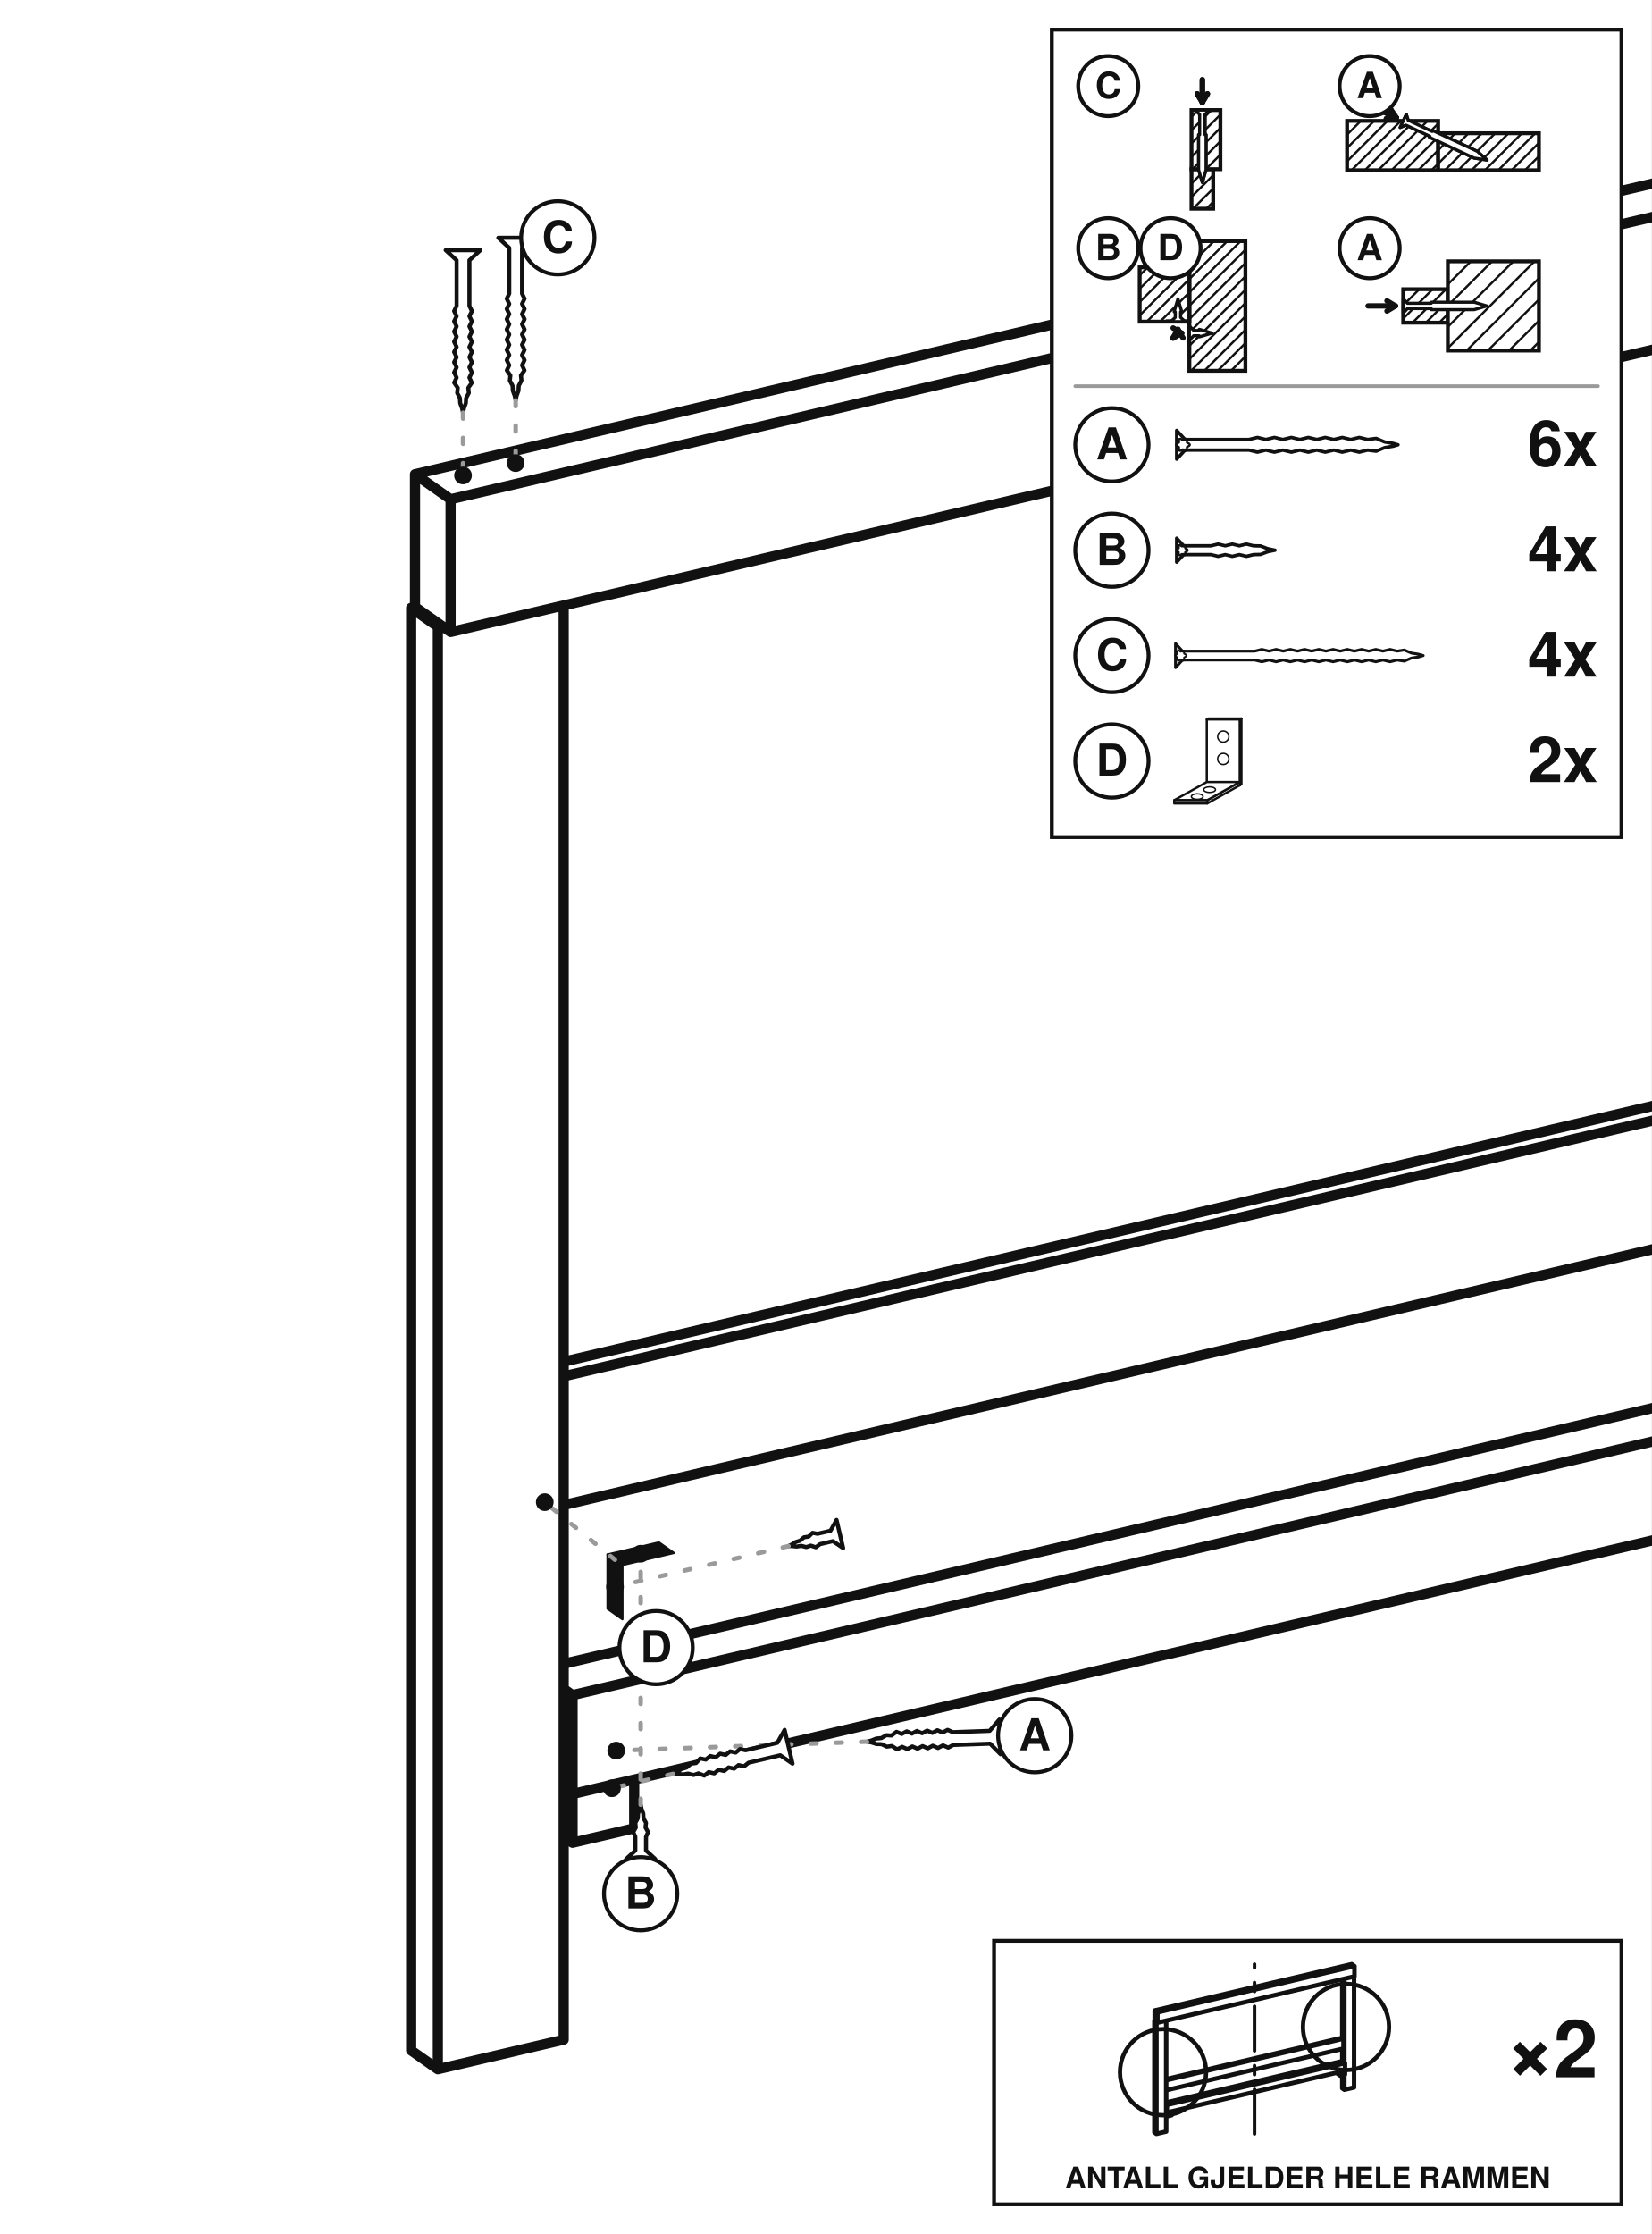
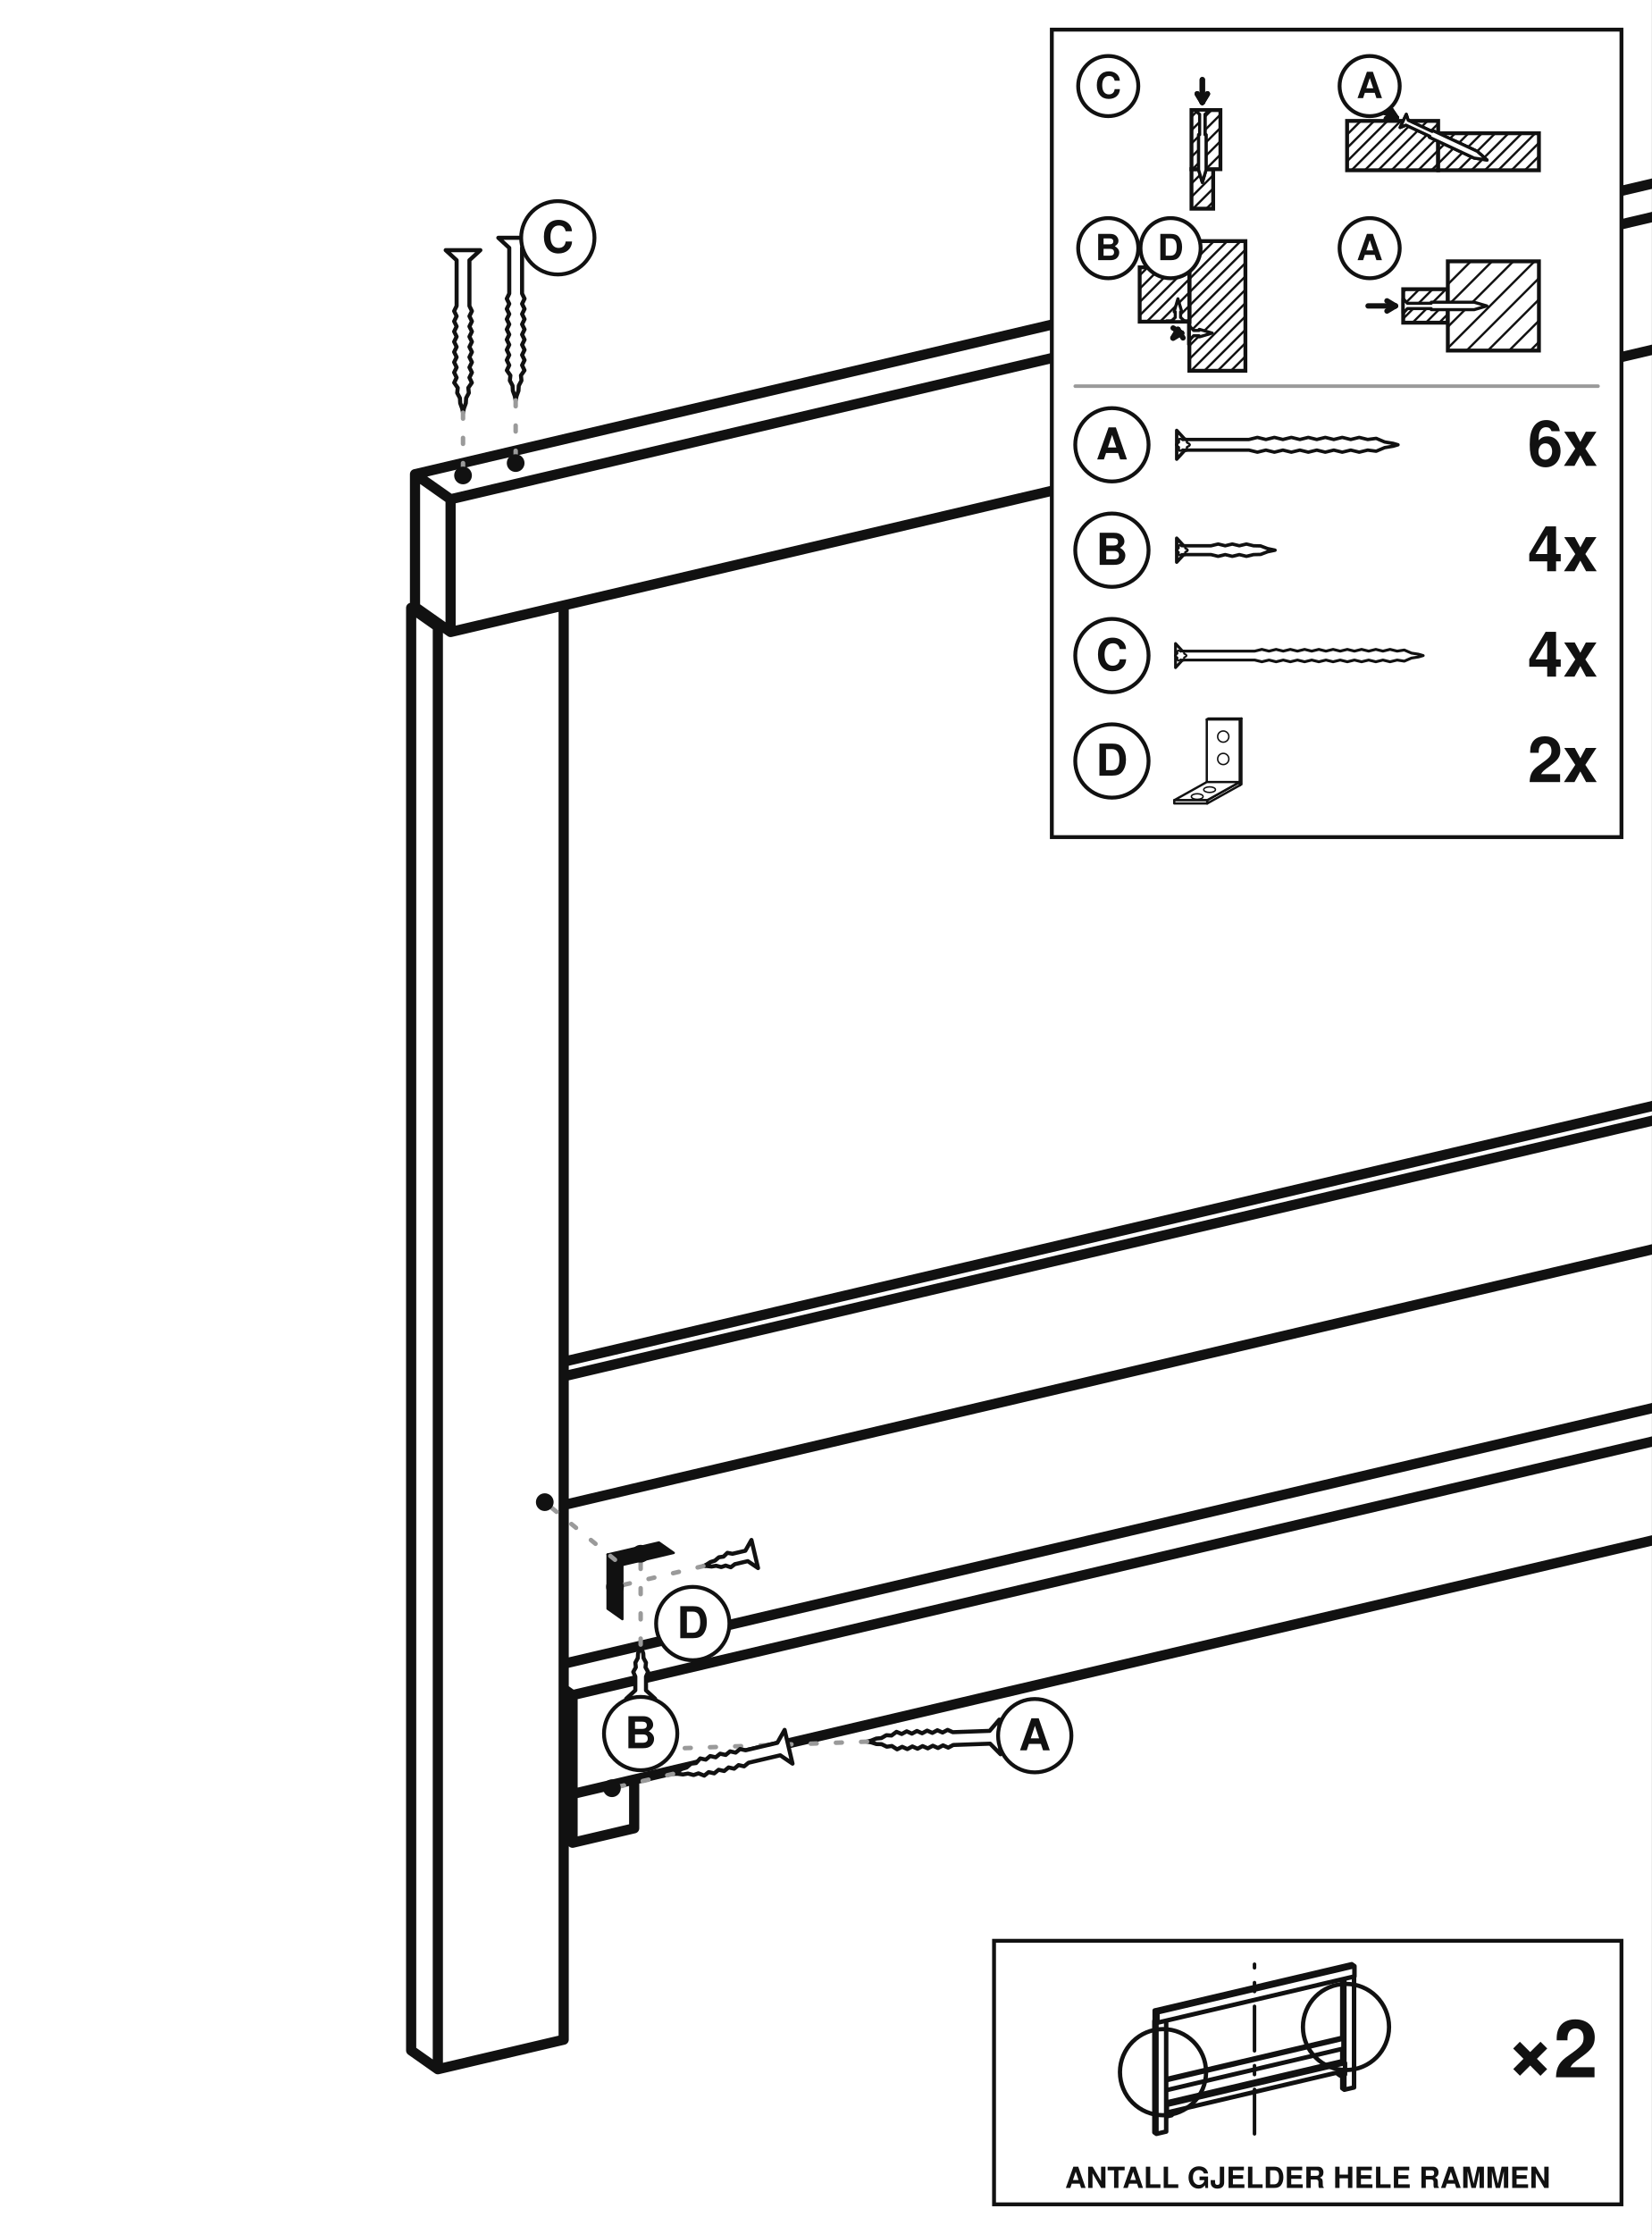
<svg xmlns="http://www.w3.org/2000/svg" viewBox="-1348.04 -551.25 1113.74 1506.68">
  <rect x="-1348.04" y="-551.25" width="1113.74" height="1506.68" fill="#ffffff" />
  <path d="M567.82,210.25 L591.82,227.15 M591.82,293.84 L591.82,227.15 M-967.82,587.77 L-961.82,592 M-961.82,658.69 L-961.82,592 M-967.82,654.46 L-961.82,658.69 M567.82,210.25 L-967.82,570.86 M591.82,293.84 L-961.82,658.69 M591.82,227.15 L-961.82,592 M591.82,326.73 L591.82,293.84 M526.26,319.58 L526.26,309.24 M550.26,336.49 L550.26,303.6 M526.26,319.58 L550.26,336.49 M591.82,326.73 L550.26,336.49 M591.82,293.84 L550.26,303.6 M-920.26,681.81 L-920.26,648.92 M-967.82,654.46 L-961.82,658.69 M-961.82,691.57 L-961.82,658.69 M-967.82,687.35 L-961.82,691.57 M-920.26,681.81 L-961.82,691.57 M-920.26,648.92 L-961.82,658.69 M670.7,439.6 L670.7,-527.69 M567.82,446.85 L567.82,332.37 M567.82,210.25 L567.82,103.17 M567.82,6.53 L567.82,-503.53 M585.82,459.53 L585.82,328.14 M585.82,222.93 L585.82,-507.76 M567.82,446.85 L585.82,459.53 M670.7,439.6 L585.82,459.53 M-967.82,824.38 L-967.82,-142.91 M-1070.7,831.63 L-1070.7,-141.3 M-1070.7,-141.3 L-1052.7,-128.62 M-1052.7,844.31 L-1052.7,-128.62 M-1070.7,831.63 L-1052.7,844.31 M-1068.1,-141.91 L-1070.7,-141.3 M-967.82,824.38 L-1052.7,844.31 M-1050.1,-129.23 L-1052.7,-128.62 M567.82,6.53 L578.32,13.92 M578.32,100.71 L578.32,13.92 M567.82,6.53 L-967.82,367.14 M578.32,100.71 L-967.82,463.79 M578.32,13.92 L-967.82,377 M650.1,-634.92 L674.1,-618.01 M674.1,-528.48 L674.1,-618.01 M-1068.1,-141.91 L-1068.1,-231.44 M-1068.1,-231.44 L-1044.1,-214.53 M-1044.1,-125 L-1044.1,-214.53 M-1068.1,-141.91 L-1044.1,-125 M650.1,-634.92 L-1068.1,-231.44 M674.1,-528.48 L-1044.1,-125 M674.1,-618.01 L-1044.1,-214.53" fill="none" stroke="#111111" stroke-width="3.09" stroke-linecap="round" stroke-linejoin="round" stroke-dasharray="26 20" />
  <path d="M567.82,210.25 L591.82,227.15 M591.82,293.84 L591.82,227.15 M-967.82,587.77 L-961.82,592 M-961.82,658.69 L-961.82,592 M-967.82,654.46 L-961.82,658.69 M567.82,210.25 L-967.82,570.86 M591.82,293.84 L-961.82,658.69 M591.82,227.15 L-961.82,592 M591.82,326.73 L591.82,293.84 M526.26,319.58 L526.26,309.24 M550.26,336.49 L550.26,303.6 M526.26,319.58 L550.26,336.49 M591.82,326.73 L550.26,336.49 M591.82,293.84 L550.26,303.6 M-920.26,681.81 L-920.26,648.92 M-967.82,654.46 L-961.82,658.69 M-961.82,691.57 L-961.82,658.69 M-967.82,687.35 L-961.82,691.57 M-920.26,681.81 L-961.82,691.57 M-920.26,648.92 L-961.82,658.69 M670.7,439.6 L670.7,-527.69 M567.82,446.85 L567.82,332.37 M567.82,210.25 L567.82,103.17 M567.82,6.53 L567.82,-503.53 M585.82,459.53 L585.82,328.14 M585.82,222.93 L585.82,-507.76 M567.82,446.85 L585.82,459.53 M670.7,439.6 L585.82,459.53 M-967.82,824.38 L-967.82,-142.91 M-1070.7,831.63 L-1070.7,-141.3 M-1070.7,-141.3 L-1052.7,-128.62 M-1052.7,844.31 L-1052.7,-128.62 M-1070.7,831.63 L-1052.7,844.31 M-1068.1,-141.91 L-1070.7,-141.3 M-967.82,824.38 L-1052.7,844.31 M-1050.1,-129.23 L-1052.7,-128.62 M567.82,6.53 L578.32,13.92 M578.32,100.71 L578.32,13.92 M567.82,6.53 L-967.82,367.14 M578.32,100.71 L-967.82,463.79 M578.32,13.92 L-967.82,377 M650.1,-634.92 L674.1,-618.01 M674.1,-528.48 L674.1,-618.01 M-1068.1,-141.91 L-1068.1,-231.44 M-1068.1,-231.44 L-1044.1,-214.53 M-1044.1,-125 L-1044.1,-214.53 M-1068.1,-141.91 L-1044.1,-125 M650.1,-634.92 L-1068.1,-231.44 M674.1,-528.48 L-1044.1,-125 M674.1,-618.01 L-1044.1,-214.53" fill="none" stroke="#111111" stroke-width="6.87" stroke-linecap="round" stroke-linejoin="round" />
  <rect x="-638.54" y="-531.25" width="384.24" height="544.58" rx="0" fill="#ffffff" stroke="#111111" stroke-width="2.61" />
  <rect x="-544.34" y="-437.15" width="14.64" height="26.65" rx="0" fill="#ffffff" stroke="#111111" stroke-width="2.61" />
  <path d="M-544.34,-436.46 L-543.65,-437.15 M-544.34,-427.47 L-534.65,-437.15 M-544.34,-418.47 L-529.7,-433.11 M-543.3,-410.51 L-529.7,-424.11 M-534.3,-410.51 L-529.7,-415.11" fill="none" stroke="#111111" stroke-width="1.51" />
  <rect x="-544.34" y="-477.01" width="19.52" height="39.86" rx="0" fill="#ffffff" stroke="#111111" stroke-width="2.61" />
  <path d="M-544.34,-472.46 L-539.79,-477.01 M-544.34,-463.46 L-530.79,-477.01 M-544.34,-454.46 L-524.82,-473.98 M-544.34,-445.46 L-524.82,-464.98 M-543.65,-437.15 L-524.82,-455.98 M-534.65,-437.15 L-524.82,-446.99 M-525.65,-437.15 L-524.82,-437.99" fill="none" stroke="#111111" stroke-width="1.51" />
  <path d="M-541.91,-477.01 L-538.83,-474.17 L-538.83,-460.38 L-539.53,-460.38 L-539.53,-436.73 L-537.02,-428.21 L-534.51,-436.73 L-534.51,-460.38 L-535.22,-460.38 L-535.22,-474.17 L-532.13,-477.01 Z" fill="#ffffff" stroke="#111111" stroke-width="2.09" stroke-linejoin="round" />
  <path d="M-537.02,-497.51 L-537.02,-482.25" fill="none" stroke="#111111" stroke-width="3.61" stroke-linecap="round" />
  <path d="M-537.02,-482.25 L-533.58,-487.97" fill="none" stroke="#111111" stroke-width="3.61" stroke-linecap="round" />
  <path d="M-537.02,-482.25 L-540.46,-487.97" fill="none" stroke="#111111" stroke-width="3.61" stroke-linecap="round" />
  <path d="M-541.91,-477.01 L-538.83,-474.17 L-538.83,-460.38 L-539.53,-460.38 L-539.53,-436.73 L-537.02,-428.21 L-534.51,-436.73 L-534.51,-460.38 L-535.22,-460.38 L-535.22,-474.17 L-532.13,-477.01 Z" fill="#ffffff" stroke="#111111" stroke-width="2.09" stroke-linejoin="round" />
  <path d="M-537.02,-497.51 L-537.02,-482.25" fill="none" stroke="#111111" stroke-width="3.61" stroke-linecap="round" />
  <path d="M-537.02,-482.25 L-533.58,-487.97" fill="none" stroke="#111111" stroke-width="3.61" stroke-linecap="round" />
  <path d="M-537.02,-482.25 L-540.46,-487.97" fill="none" stroke="#111111" stroke-width="3.61" stroke-linecap="round" />
  <circle cx="-600.49" cy="-493.2" r="20.28" fill="#ffffff" stroke="#111111" stroke-width="2.61" />
  <text x="-600.49" y="-485.09" font-family="Helvetica, Arial, sans-serif" font-size="24.33" font-weight="bold" text-anchor="middle" fill="#111111">C</text>
  <rect x="-439.37" y="-469.71" width="61.43" height="33.28" rx="0" fill="#ffffff" stroke="#111111" stroke-width="2.61" />
  <path d="M-439.37,-469.45 L-439.11,-469.71 M-439.37,-460.45 L-430.12,-469.71 M-439.37,-451.46 L-421.12,-469.71 M-439.37,-442.46 L-412.12,-469.71 M-436.4,-436.42 L-403.12,-469.71 M-427.41,-436.42 L-394.12,-469.71 M-418.41,-436.42 L-385.12,-469.71 M-409.41,-436.42 L-377.93,-467.9 M-400.41,-436.42 L-377.93,-458.9 M-391.41,-436.42 L-377.93,-449.9 M-382.42,-436.42 L-377.93,-440.9" fill="none" stroke="#111111" stroke-width="1.51" />
  <rect x="-377.93" y="-461.38" width="67.95" height="24.96" rx="0" fill="#ffffff" stroke="#111111" stroke-width="2.61" />
  <path d="M-377.93,-458.9 L-375.45,-461.38 M-377.93,-449.9 L-366.45,-461.38 M-377.93,-440.9 L-357.45,-461.38 M-373.42,-436.42 L-348.45,-461.38 M-364.42,-436.42 L-339.46,-461.38 M-355.42,-436.42 L-330.46,-461.38 M-346.42,-436.42 L-321.46,-461.38 M-337.42,-436.42 L-312.46,-461.38 M-328.43,-436.42 L-309.98,-454.87 M-319.43,-436.42 L-309.98,-445.87 M-310.43,-436.42 L-309.98,-436.87" fill="none" stroke="#111111" stroke-width="1.51" />
  <path d="M-403.58,-465.27 L-399.7,-466.87 L-383.5,-459.32 L-383.8,-458.68 L-353.73,-444.66 L-344.95,-443.33 L-351.62,-449.21 L-381.68,-463.23 L-381.98,-462.59 L-398.17,-470.14 L-399.44,-474.14 Z" fill="#ffffff" stroke="#111111" stroke-width="2.09" stroke-linejoin="round" />
  <path d="M-425.26,-480.78 L-406.26,-471.92" fill="none" stroke="#111111" stroke-width="3.61" stroke-linecap="round" />
  <path d="M-406.26,-471.92 L-409.98,-477.45" fill="none" stroke="#111111" stroke-width="3.61" stroke-linecap="round" />
  <path d="M-406.26,-471.92 L-412.89,-471.22" fill="none" stroke="#111111" stroke-width="3.61" stroke-linecap="round" />
  <path d="M-403.58,-465.27 L-399.7,-466.87 L-383.5,-459.32 L-383.8,-458.68 L-353.73,-444.66 L-344.95,-443.33 L-351.62,-449.21 L-381.68,-463.23 L-381.98,-462.59 L-398.17,-470.14 L-399.44,-474.14 Z" fill="#ffffff" stroke="#111111" stroke-width="2.09" stroke-linejoin="round" />
  <path d="M-425.26,-480.78 L-406.26,-471.92" fill="none" stroke="#111111" stroke-width="3.61" stroke-linecap="round" />
  <path d="M-406.26,-471.92 L-409.98,-477.45" fill="none" stroke="#111111" stroke-width="3.61" stroke-linecap="round" />
  <path d="M-406.26,-471.92 L-412.89,-471.22" fill="none" stroke="#111111" stroke-width="3.61" stroke-linecap="round" />
  <circle cx="-424.16" cy="-493.2" r="20.28" fill="#ffffff" stroke="#111111" stroke-width="2.61" />
  <text x="-424.16" y="-485.09" font-family="Helvetica, Arial, sans-serif" font-size="24.33" font-weight="bold" text-anchor="middle" fill="#111111">A</text>
  <rect x="-545.76" y="-388.64" width="37.79" height="87.46" rx="0" fill="#ffffff" stroke="#111111" stroke-width="2.61" />
  <path d="M-545.76,-381.05 L-538.17,-388.64 M-545.76,-372.05 L-529.17,-388.64 M-545.76,-363.06 L-520.18,-388.64 M-545.76,-354.06 L-511.18,-388.64 M-545.76,-345.06 L-507.97,-382.85 M-545.76,-336.06 L-507.97,-373.85 M-545.76,-327.06 L-507.97,-364.85 M-545.76,-318.06 L-507.97,-355.85 M-545.76,-309.07 L-507.97,-346.86 M-544.64,-301.19 L-507.97,-337.86 M-535.65,-301.19 L-507.97,-328.86 M-526.65,-301.19 L-507.97,-319.86 M-517.65,-301.19 L-507.97,-310.86 M-508.65,-301.19 L-507.97,-301.87" fill="none" stroke="#111111" stroke-width="1.51" />
  <rect x="-579.28" y="-370.94" width="33.52" height="36.63" rx="0" fill="#ffffff" stroke="#111111" stroke-width="2.61" />
  <path d="M-579.28,-365.53 L-573.87,-370.94 M-579.28,-356.53 L-564.87,-370.94 M-579.28,-347.54 L-555.87,-370.94 M-579.28,-338.54 L-546.87,-370.94 M-574.51,-334.31 L-545.76,-363.06 M-565.51,-334.31 L-545.76,-354.06 M-556.51,-334.31 L-545.76,-345.06 M-547.51,-334.31 L-545.76,-336.06" fill="none" stroke="#111111" stroke-width="1.51" />
  <path d="M-545.76,-334.31 L-545.76,-318.89 L-546.53,-318.89 L-546.53,-334.31 Z" fill="#111111" stroke="#111111" stroke-width="1.57" stroke-linejoin="round" />
  <path d="M-545.76,-334.31 L-561.19,-334.31 L-561.19,-335.08 L-545.76,-335.08 Z" fill="#111111" stroke="#111111" stroke-width="1.57" stroke-linejoin="round" />
  <path d="M-545.76,-321.71 L-542.93,-324.79 L-539.15,-324.79 L-539.15,-324.09 L-538.86,-324.09 L-530.34,-326.6 L-538.86,-329.11 L-539.15,-329.11 L-539.15,-328.4 L-542.93,-328.4 L-545.76,-331.49 Z" fill="#ffffff" stroke="#111111" stroke-width="2.09" stroke-linejoin="round" />
  <path d="M-552.24,-326.6 L-551,-326.6" fill="none" stroke="#111111" stroke-width="3.61" stroke-linecap="round" />
  <path d="M-551,-326.6 L-556.72,-330.04" fill="none" stroke="#111111" stroke-width="3.61" stroke-linecap="round" />
  <path d="M-551,-326.6 L-556.72,-323.16" fill="none" stroke="#111111" stroke-width="3.61" stroke-linecap="round" />
  <path d="M-548.59,-334.31 L-551.67,-337.15 L-551.67,-340.92 L-550.97,-340.92 L-550.97,-341.21 L-553.48,-349.74 L-555.98,-341.21 L-555.98,-340.92 L-555.28,-340.92 L-555.28,-337.15 L-558.36,-334.31 Z" fill="#ffffff" stroke="#111111" stroke-width="2.09" stroke-linejoin="round" />
  <path d="M-553.48,-327.83 L-553.48,-329.07" fill="none" stroke="#111111" stroke-width="3.61" stroke-linecap="round" />
  <path d="M-553.48,-329.07 L-556.91,-323.36" fill="none" stroke="#111111" stroke-width="3.61" stroke-linecap="round" />
  <path d="M-553.48,-329.07 L-550.04,-323.36" fill="none" stroke="#111111" stroke-width="3.61" stroke-linecap="round" />
  <circle cx="-600.49" cy="-383.88" r="20.28" fill="#ffffff" stroke="#111111" stroke-width="2.61" />
  <text x="-600.49" y="-375.77" font-family="Helvetica, Arial, sans-serif" font-size="24.33" font-weight="bold" text-anchor="middle" fill="#111111">B</text>
  <circle cx="-558.45" cy="-383.88" r="20.28" fill="#ffffff" stroke="#111111" stroke-width="2.61" />
  <text x="-558.45" y="-375.77" font-family="Helvetica, Arial, sans-serif" font-size="24.33" font-weight="bold" text-anchor="middle" fill="#111111">D</text>
  <rect x="-401.52" y="-356.2" width="30.1" height="22.57" rx="0" fill="#ffffff" stroke="#111111" stroke-width="2.61" />
  <path d="M-401.52,-354.33 L-399.65,-356.2 M-401.52,-345.33 L-390.65,-356.2 M-401.52,-336.33 L-381.65,-356.2 M-395.22,-333.63 L-372.65,-356.2 M-386.23,-333.63 L-371.42,-348.43 M-377.23,-333.63 L-371.42,-339.43" fill="none" stroke="#111111" stroke-width="1.51" />
  <rect x="-371.42" y="-375.01" width="61.45" height="60.19" rx="0" fill="#ffffff" stroke="#111111" stroke-width="2.61" />
  <path d="M-371.42,-373.81 L-370.22,-375.01 M-371.42,-359.48 L-355.89,-375.01 M-371.42,-345.14 L-341.56,-375.01 M-371.42,-330.81 L-327.23,-375.01 M-371.42,-316.48 L-312.89,-375.01 M-358.75,-314.82 L-309.98,-363.6 M-344.42,-314.82 L-309.98,-349.26 M-330.09,-314.82 L-309.98,-334.93 M-315.76,-314.82 L-309.98,-320.6" fill="none" stroke="#111111" stroke-width="1.51" />
  <path d="M-401.52,-340.03 L-398.68,-343.11 L-382.61,-343.11 L-382.61,-342.41 L-353.61,-342.41 L-345.09,-344.92 L-353.61,-347.42 L-382.61,-347.42 L-382.61,-346.72 L-398.68,-346.72 L-401.52,-349.8 Z" fill="#ffffff" stroke="#111111" stroke-width="2.09" stroke-linejoin="round" />
  <path d="M-425.22,-344.92 L-406.76,-344.92" fill="none" stroke="#111111" stroke-width="3.61" stroke-linecap="round" />
  <path d="M-406.76,-344.92 L-412.47,-348.35" fill="none" stroke="#111111" stroke-width="3.61" stroke-linecap="round" />
  <path d="M-406.76,-344.92 L-412.47,-341.48" fill="none" stroke="#111111" stroke-width="3.61" stroke-linecap="round" />
  <circle cx="-424.16" cy="-383.88" r="20.28" fill="#ffffff" stroke="#111111" stroke-width="2.61" />
  <text x="-424.16" y="-375.77" font-family="Helvetica, Arial, sans-serif" font-size="24.33" font-weight="bold" text-anchor="middle" fill="#111111">A</text>
  <path d="M-622.74,-290.81 L-270.1,-290.81" fill="none" stroke="#9a9a9a" stroke-width="2.4" stroke-linecap="round" />
  <circle cx="-598.01" cy="-251.27" r="24.73" fill="#ffffff" stroke="#111111" stroke-width="2.61" />
  <text x="-598.01" y="-241.38" font-family="Helvetica, Arial, sans-serif" font-size="29.67" font-weight="bold" text-anchor="middle" fill="#111111">A</text>
  <svg x="-559.29" y="-276.15" width="159.23" height="49.76" viewBox="0 0 384 120" preserveAspectRatio="xMidYMid meet">
    <g fill="none" stroke="#111" stroke-width="5.5" stroke-linecap="round" stroke-linejoin="round">
      <g transform="scale(4) translate(3 15)" stroke-width="1.38">
        <path d="M 0 -5.85 L 3.39 -2.16 L 29.38 -2.16 L 29.38 -2.16 L 32.83 -3 L 36.28 -2.16 L 39.73 -3 L 43.18 -2.16 L 46.63 -3 L 50.08 -2.16 L 53.53 -3 L 56.98 -2.16 L 60.43 -3 L 63.88 -2.16 L 67.33 -3 L 70.78 -2.16 L 74.23 -3 L 77.68 -2.16 L 81.13 -2.61 L 84.58 -1.15 L 88.03 -0.58 L 90 0 L 90 0 L 90 0 L 88.03 0.58 L 84.58 1.15 L 81.13 2.61 L 77.68 2.16 L 74.23 3 L 70.78 2.16 L 67.33 3 L 63.88 2.16 L 60.43 3 L 56.98 2.16 L 53.53 3 L 50.08 2.16 L 46.63 3 L 43.18 2.16 L 39.73 3 L 36.28 2.16 L 32.83 3 L 29.38 2.16 L 29.38 2.16 L 3.39 2.16 L 0 5.85 Z" />
        <path d="M 5.35 0 L 5.07 0.45 L 4.52 0.72 L 4.16 0.94 L 4.15 1.35 L 4.19 1.97 L 3.94 2.43 L 3.42 2.42 L 2.91 2.07 L 2.54 1.87 L 2.17 2.07 L 1.66 2.42 L 1.14 2.43 L 0.89 1.97 L 0.93 1.35 L 0.92 0.94 L 0.56 0.72 L 0.01 0.45 L -0.27 0 L 0.01 -0.45 L 0.56 -0.72 L 0.92 -0.94 L 0.93 -1.35 L 0.89 -1.97 L 1.14 -2.43 L 1.66 -2.42 L 2.17 -2.07 L 2.54 -1.87 L 2.91 -2.07 L 3.42 -2.42 L 3.94 -2.43 L 4.19 -1.97 L 4.15 -1.35 L 4.16 -0.94 L 4.52 -0.72 L 5.07 -0.45 Z" stroke-width="0.88" />
      </g>
    </g>
  </svg>
  <text x="-270.1" y="-237.06" font-family="Helvetica, Arial, sans-serif" font-size="42.65" font-weight="bold" text-anchor="end" fill="#111111">6x</text>
  <circle cx="-598.01" cy="-180.19" r="24.73" fill="#ffffff" stroke="#111111" stroke-width="2.61" />
  <text x="-598.01" y="-170.3" font-family="Helvetica, Arial, sans-serif" font-size="29.67" font-weight="bold" text-anchor="middle" fill="#111111">B</text>
  <svg x="-559.29" y="-205.07" width="76.3" height="49.76" viewBox="0 0 184 120" preserveAspectRatio="xMidYMid meet">
    <g fill="none" stroke="#111" stroke-width="5.5" stroke-linecap="round" stroke-linejoin="round">
      <g transform="scale(4) translate(3 15)" stroke-width="1.38">
        <path d="M 0 -4.88 L 2.83 -1.8 L 13.98 -1.8 L 13.98 -1.8 L 16.86 -2.5 L 19.73 -1.8 L 22.61 -2.5 L 25.48 -1.8 L 28.36 -2.5 L 31.23 -1.8 L 34.11 -1.73 L 36.98 -0.64 L 39.86 -0.04 L 40 0 L 40 0 L 40 0 L 39.86 0.04 L 36.98 0.64 L 34.11 1.73 L 31.23 1.8 L 28.36 2.5 L 25.48 1.8 L 22.61 2.5 L 19.73 1.8 L 16.86 2.5 L 13.98 1.8 L 13.98 1.8 L 2.83 1.8 L 0 4.88 Z" />
        <path d="M 4.49 0 L 4.26 0.37 L 3.8 0.6 L 3.5 0.78 L 3.49 1.13 L 3.53 1.64 L 3.32 2.03 L 2.88 2.02 L 2.45 1.73 L 2.15 1.56 L 1.85 1.73 L 1.42 2.02 L 0.98 2.03 L 0.77 1.64 L 0.81 1.13 L 0.8 0.78 L 0.5 0.6 L 0.04 0.37 L -0.19 0 L 0.04 -0.37 L 0.5 -0.6 L 0.8 -0.78 L 0.81 -1.13 L 0.77 -1.64 L 0.98 -2.03 L 1.42 -2.02 L 1.85 -1.73 L 2.15 -1.56 L 2.45 -1.73 L 2.88 -2.02 L 3.32 -2.03 L 3.53 -1.64 L 3.49 -1.13 L 3.5 -0.78 L 3.8 -0.6 L 4.26 -0.37 Z" stroke-width="0.88" />
      </g>
    </g>
  </svg>
  <text x="-270.1" y="-165.97" font-family="Helvetica, Arial, sans-serif" font-size="42.65" font-weight="bold" text-anchor="end" fill="#111111">4x</text>
  <circle cx="-598.01" cy="-109.1" r="24.73" fill="#ffffff" stroke="#111111" stroke-width="2.61" />
  <text x="-598.01" y="-99.21" font-family="Helvetica, Arial, sans-serif" font-size="29.67" font-weight="bold" text-anchor="middle" fill="#111111">C</text>
  <svg x="-559.29" y="-129.99" width="175.45" height="41.77" viewBox="0 0 504 120" preserveAspectRatio="xMidYMid meet">
    <g fill="none" stroke="#111" stroke-width="5.5" stroke-linecap="round" stroke-linejoin="round">
      <g transform="scale(4) translate(3 15)" stroke-width="1.38">
        <path d="M 0 -5.85 L 3.39 -2.16 L 38.38 -2.16 L 38.38 -2.16 L 41.83 -3 L 45.28 -2.16 L 48.73 -3 L 52.18 -2.16 L 55.63 -3 L 59.08 -2.16 L 62.53 -3 L 65.98 -2.16 L 69.43 -3 L 72.88 -2.16 L 76.33 -3 L 79.78 -2.16 L 83.23 -3 L 86.68 -2.16 L 90.13 -3 L 93.58 -2.16 L 97.03 -3 L 100.48 -2.16 L 103.93 -3 L 107.38 -2.16 L 110.83 -2.7 L 114.28 -1.21 L 117.73 -0.67 L 120 0 L 120 0 L 120 0 L 117.73 0.67 L 114.28 1.21 L 110.83 2.7 L 107.38 2.16 L 103.93 3 L 100.48 2.16 L 97.03 3 L 93.58 2.16 L 90.13 3 L 86.68 2.16 L 83.23 3 L 79.78 2.16 L 76.33 3 L 72.88 2.16 L 69.43 3 L 65.98 2.16 L 62.53 3 L 59.08 2.16 L 55.63 3 L 52.18 2.16 L 48.73 3 L 45.28 2.16 L 41.83 3 L 38.38 2.16 L 38.38 2.16 L 3.39 2.16 L 0 5.85 Z" />
        <path d="M 5.35 0 L 5.07 0.45 L 4.52 0.72 L 4.16 0.94 L 4.15 1.35 L 4.19 1.97 L 3.94 2.43 L 3.42 2.42 L 2.91 2.07 L 2.54 1.87 L 2.17 2.07 L 1.66 2.42 L 1.14 2.43 L 0.89 1.97 L 0.93 1.35 L 0.92 0.94 L 0.56 0.72 L 0.01 0.45 L -0.27 0 L 0.01 -0.45 L 0.56 -0.72 L 0.92 -0.94 L 0.93 -1.35 L 0.89 -1.97 L 1.14 -2.43 L 1.66 -2.42 L 2.17 -2.07 L 2.54 -1.87 L 2.91 -2.07 L 3.42 -2.42 L 3.94 -2.43 L 4.19 -1.97 L 4.15 -1.35 L 4.16 -0.94 L 4.52 -0.72 L 5.07 -0.45 Z" stroke-width="0.88" />
      </g>
    </g>
  </svg>
  <text x="-270.1" y="-94.89" font-family="Helvetica, Arial, sans-serif" font-size="42.65" font-weight="bold" text-anchor="end" fill="#111111">4x</text>
  <circle cx="-598.01" cy="-38.02" r="24.73" fill="#ffffff" stroke="#111111" stroke-width="2.61" />
  <text x="-598.01" y="-28.13" font-family="Helvetica, Arial, sans-serif" font-size="29.67" font-weight="bold" text-anchor="middle" fill="#111111">D</text>
  <svg x="-559.29" y="-70.01" width="51.98" height="63.98" viewBox="0 0 187.2 230.4" preserveAspectRatio="xMidYMid meet">
    <g fill="none" stroke="#111" stroke-width="5.5" stroke-linecap="round" stroke-linejoin="round">
      <g transform="scale(4) translate(23.8 43)" stroke-width="1.38">
        <path d="M 20 0 L 20 -40 L 18.96 -39.42 L 18.96 0.58 Z" fill="#fff" />
        <path d="M 0 -40 L 20 -40 L 18.96 -39.42 L -1.04 -39.42 Z" fill="#fff" />
        <path d="M -1.04 0.58 L 18.96 0.58 L 18.96 -39.42 L -1.04 -39.42 Z" fill="#fff" />
        <path d="M 18.96 0.58 L -0.8 11.6 L -0.8 9.6 L 18.96 -1.42 Z" fill="#fff" />
        <path d="M -1.04 -1.42 L 18.96 -1.42 L -0.8 9.6 L -20.8 9.6 Z" fill="#fff" />
        <path d="M -20.8 11.6 L -0.8 11.6 L -0.8 9.6 L -20.8 9.6 Z" fill="#fff" />
        <circle cx="8.96" cy="-15.42" r="3.4" stroke-width="0.88" />
        <circle cx="8.96" cy="-29.02" r="3.4" stroke-width="0.88" />
        <ellipse cx="0.66" cy="3.21" rx="3.57" ry="1.7" stroke-width="0.88" />
        <ellipse cx="-6.85" cy="7.4" rx="3.57" ry="1.7" stroke-width="0.88" />
      </g>
    </g>
  </svg>
  <text x="-270.1" y="-23.8" font-family="Helvetica, Arial, sans-serif" font-size="42.65" font-weight="bold" text-anchor="end" fill="#111111">2x</text>
  <path d="M-1011.91,-390.87 L-1004.53,-384.08 L-1004.53,-353.23 L-1004.53,-353.23 L-1006.21,-349.78 L-1004.53,-346.33 L-1006.21,-342.88 L-1004.53,-339.43 L-1006.21,-335.98 L-1004.53,-332.53 L-1006.21,-329.08 L-1004.53,-325.63 L-1006.21,-322.18 L-1004.53,-318.73 L-1006.21,-315.28 L-1004.53,-311.83 L-1006.21,-308.38 L-1004.53,-304.93 L-1006.16,-301.48 L-1003.76,-298.03 L-1004.13,-294.58 L-1002.3,-291.13 L-1002.1,-287.68 L-1000.84,-284.23 L-1000.21,-281.25 L-1000.21,-281.25 L-1000.21,-281.25 L-999.58,-284.23 L-998.31,-287.68 L-998.11,-291.13 L-996.29,-294.58 L-996.65,-298.03 L-994.26,-301.48 L-995.89,-304.93 L-994.21,-308.38 L-995.89,-311.83 L-994.21,-315.28 L-995.89,-318.73 L-994.21,-322.18 L-995.89,-325.63 L-994.21,-329.08 L-995.89,-332.53 L-994.21,-335.98 L-995.89,-339.43 L-994.21,-342.88 L-995.89,-346.33 L-994.21,-349.78 L-995.89,-353.23 L-995.89,-353.23 L-995.89,-384.08 L-988.51,-390.87 Z" fill="#ffffff" stroke="#111111" stroke-width="2.75" stroke-linejoin="round" />
  <path d="M-1000.21,-281.25 L-1000.21,-238.93" fill="none" stroke="#9a9a9a" stroke-width="3.02" stroke-linecap="round" stroke-dasharray="4 13" />
  <circle cx="-1000.21" cy="-238.93" r="5.98" fill="#111111" />
  <path d="M-1047.41,-382.53 L-1040.03,-375.75 L-1040.03,-344.89 L-1040.03,-344.89 L-1041.71,-341.44 L-1040.03,-337.99 L-1041.71,-334.54 L-1040.03,-331.09 L-1041.71,-327.64 L-1040.03,-324.19 L-1041.71,-320.74 L-1040.03,-317.29 L-1041.71,-313.84 L-1040.03,-310.39 L-1041.71,-306.94 L-1040.03,-303.49 L-1041.71,-300.04 L-1040.03,-296.59 L-1041.67,-293.14 L-1039.27,-289.69 L-1039.64,-286.24 L-1037.81,-282.79 L-1037.61,-279.34 L-1036.35,-275.89 L-1035.71,-272.91 L-1035.71,-272.91 L-1035.71,-272.91 L-1035.08,-275.89 L-1033.82,-279.34 L-1033.62,-282.79 L-1031.79,-286.24 L-1032.16,-289.69 L-1029.76,-293.14 L-1031.39,-296.59 L-1029.71,-300.04 L-1031.39,-303.49 L-1029.71,-306.94 L-1031.39,-310.39 L-1029.71,-313.84 L-1031.39,-317.29 L-1029.71,-320.74 L-1031.39,-324.19 L-1029.71,-327.64 L-1031.39,-331.09 L-1029.71,-334.54 L-1031.39,-337.99 L-1029.71,-341.44 L-1031.39,-344.89 L-1031.39,-344.89 L-1031.39,-375.75 L-1024.01,-382.53 Z" fill="#ffffff" stroke="#111111" stroke-width="2.75" stroke-linejoin="round" />
  <path d="M-1035.71,-272.91 L-1035.71,-230.59" fill="none" stroke="#9a9a9a" stroke-width="3.02" stroke-linecap="round" stroke-dasharray="4 13" />
  <circle cx="-1035.71" cy="-230.59" r="5.98" fill="#111111" />
-   <path d="M-906.14,702.46 L-912.29,696.8 L-912.29,687.54 L-912.29,687.54 L-910.89,684.4 L-912.64,681.27 L-912.29,678.14 L-913.96,675.01 L-914.14,671.87 L-915.29,668.74 L-915.89,665.92 L-915.89,665.92 L-915.89,665.92 L-916.49,668.74 L-917.64,671.87 L-917.81,675.01 L-919.48,678.14 L-919.14,681.27 L-920.89,684.4 L-919.49,687.54 L-919.49,687.54 L-919.49,696.8 L-925.64,702.46 Z" fill="#ffffff" stroke="#111111" stroke-width="2.75" stroke-linejoin="round" />
-   <path d="M-915.89,665.92 L-915.89,496.63" fill="none" stroke="#9a9a9a" stroke-width="3.02" stroke-linecap="round" stroke-dasharray="4 13" />
+   <path d="M-906.14,594.43 L-912.29,588.77 L-912.29,579.5 L-912.29,579.5 L-910.89,576.37 L-912.64,573.24 L-912.29,570.11 L-913.96,566.97 L-914.14,563.84 L-915.29,560.71 L-915.89,557.88 L-915.89,557.88 L-915.89,557.88 L-916.49,560.71 L-917.64,563.84 L-917.81,566.97 L-919.48,570.11 L-919.14,573.24 L-920.89,576.37 L-919.49,579.5 L-919.49,579.5 L-919.49,588.77 L-925.64,594.43 Z" fill="#ffffff" stroke="#111111" stroke-width="2.75" stroke-linejoin="round" />
+   <path d="M-915.89,557.88 L-915.89,496.63" fill="none" stroke="#9a9a9a" stroke-width="3.02" stroke-linecap="round" stroke-dasharray="4 13" />
  <circle cx="-915.89" cy="496.63" r="5.98" fill="#111111" />
  <path d="M-938.21,497.17 L-938.21,533.72 L-928.21,540.76 L-928.21,504.22 L-938.21,497.17 Z" fill="#111111" stroke="#111111" stroke-width="1.57" stroke-linejoin="round" />
  <path d="M-938.21,497.17 L-903.57,489.04 L-893.57,496.08 L-928.21,504.22 L-938.21,497.17 Z" fill="#111111" stroke="#111111" stroke-width="1.57" stroke-linejoin="round" />
  <path d="M-933.21,500.7 L-980.57,461.85" fill="none" stroke="#9a9a9a" stroke-width="3.02" stroke-linecap="round" stroke-dasharray="4 13" />
  <circle cx="-980.57" cy="461.85" r="5.98" fill="#111111" />
-   <path d="M-783.75,473.85 L-787.85,481.14 L-796.59,483.19 L-796.59,483.19 L-799.96,482.54 L-802.58,485.1 L-805.7,485.53 L-808.38,487.82 L-811.37,488.76 L-814.17,490.55 L-816.16,491.48 L-816.16,491.48 L-816.16,491.48 L-813.96,491.43 L-810.66,491.79 L-807.56,491.29 L-804.14,492.15 L-801.16,491.15 L-797.68,492.28 L-794.95,490.2 L-794.95,490.2 L-786.21,488.14 L-779.29,492.84 Z" fill="#ffffff" stroke="#111111" stroke-width="2.75" stroke-linejoin="round" />
-   <path d="M-816.16,491.48 L-933.21,518.97" fill="none" stroke="#9a9a9a" stroke-width="3.02" stroke-linecap="round" stroke-dasharray="4 13" />
+   <path d="M-841.16,487.34 L-845.26,494.62 L-854,496.67 L-854,496.67 L-857.37,496.02 L-859.99,498.58 L-863.11,499.02 L-865.79,501.3 L-868.78,502.24 L-871.58,504.03 L-873.57,504.96 L-873.57,504.96 L-873.57,504.96 L-871.37,504.91 L-868.07,505.27 L-864.97,504.77 L-861.55,505.63 L-858.57,504.63 L-855.09,505.76 L-852.36,503.68 L-852.36,503.68 L-843.62,501.63 L-836.7,506.32 Z" fill="#ffffff" stroke="#111111" stroke-width="2.75" stroke-linejoin="round" />
+   <path d="M-873.57,504.96 L-933.21,518.97" fill="none" stroke="#9a9a9a" stroke-width="3.02" stroke-linecap="round" stroke-dasharray="4 13" />
  <circle cx="-933.21" cy="518.97" r="5.98" fill="#111111" />
  <path d="M-673.96,608.49 L-680.48,616.1 L-705.34,616.99 L-705.34,616.99 L-708.85,615.43 L-712.24,617.23 L-715.74,615.68 L-719.13,617.48 L-722.64,615.92 L-726.03,617.72 L-729.54,616.17 L-732.92,617.97 L-736.43,616.41 L-739.82,618.21 L-743.32,616.75 L-746.69,619.25 L-750.15,619.02 L-753.53,620.96 L-756.97,621.29 L-760.37,622.66 L-763.2,623.37 L-763.2,623.37 L-763.2,623.37 L-760.33,623.87 L-756.84,625 L-753.38,625.08 L-749.87,626.78 L-746.44,626.3 L-742.9,628.56 L-739.51,626.85 L-736,628.4 L-732.62,626.6 L-729.11,628.16 L-725.72,626.36 L-722.21,627.91 L-718.82,626.11 L-715.32,627.67 L-711.93,625.87 L-708.42,627.42 L-705.03,625.62 L-705.03,625.62 L-680.17,624.74 L-673.12,631.87 Z" fill="#ffffff" stroke="#111111" stroke-width="2.75" stroke-linejoin="round" />
  <path d="M-763.2,623.37 L-932.38,629.39" fill="none" stroke="#9a9a9a" stroke-width="3.02" stroke-linecap="round" stroke-dasharray="4 13" />
  <circle cx="-932.38" cy="629.39" r="5.98" fill="#111111" />
  <path d="M-818.79,615.43 L-823.71,624.17 L-845.11,629.19 L-845.11,629.19 L-848.85,628.35 L-851.83,630.77 L-855.57,629.92 L-858.54,632.35 L-862.29,631.5 L-865.26,633.93 L-869,633.08 L-871.98,635.5 L-875.71,634.7 L-878.52,637.82 L-881.96,638.25 L-884.9,640.82 L-888.22,641.81 L-891.29,643.82 L-894.05,645.12 L-894.05,645.12 L-894.05,645.12 L-891,645.06 L-887.35,645.5 L-883.95,644.9 L-880.17,645.89 L-876.89,644.75 L-872.99,646.29 L-870,643.91 L-866.26,644.76 L-863.29,642.34 L-859.54,643.18 L-856.57,640.76 L-852.83,641.61 L-849.85,639.18 L-846.11,640.03 L-843.13,637.6 L-843.13,637.6 L-821.73,632.58 L-813.44,638.21 Z" fill="#ffffff" stroke="#111111" stroke-width="2.75" stroke-linejoin="round" />
  <path d="M-894.05,645.12 L-935.26,654.8" fill="none" stroke="#9a9a9a" stroke-width="3.02" stroke-linecap="round" stroke-dasharray="4 13" />
  <circle cx="-935.26" cy="654.8" r="5.98" fill="#111111" />
  <circle cx="-971.77" cy="-390.87" r="24.73" fill="#ffffff" stroke="#111111" stroke-width="2.61" />
  <text x="-971.77" y="-380.98" font-family="Helvetica, Arial, sans-serif" font-size="29.67" font-weight="bold" text-anchor="middle" fill="#111111">C</text>
-   <circle cx="-915.89" cy="725.95" r="24.73" fill="#ffffff" stroke="#111111" stroke-width="2.61" />
-   <text x="-915.89" y="735.84" font-family="Helvetica, Arial, sans-serif" font-size="29.67" font-weight="bold" text-anchor="middle" fill="#111111">B</text>
-   <circle cx="-905.48" cy="559.97" r="24.73" fill="#ffffff" stroke="#111111" stroke-width="2.61" />
-   <text x="-905.48" y="569.86" font-family="Helvetica, Arial, sans-serif" font-size="29.67" font-weight="bold" text-anchor="middle" fill="#111111">D</text>
+   <circle cx="-915.89" cy="617.92" r="24.73" fill="#ffffff" stroke="#111111" stroke-width="2.61" />
+   <text x="-915.89" y="627.81" font-family="Helvetica, Arial, sans-serif" font-size="29.67" font-weight="bold" text-anchor="middle" fill="#111111">B</text>
+   <circle cx="-880.74" cy="543.72" r="24.73" fill="#ffffff" stroke="#111111" stroke-width="2.61" />
+   <text x="-880.74" y="553.61" font-family="Helvetica, Arial, sans-serif" font-size="29.67" font-weight="bold" text-anchor="middle" fill="#111111">D</text>
  <circle cx="-650.06" cy="619.34" r="24.73" fill="#ffffff" stroke="#111111" stroke-width="2.61" />
  <text x="-650.06" y="629.23" font-family="Helvetica, Arial, sans-serif" font-size="29.67" font-weight="bold" text-anchor="middle" fill="#111111">A</text>
  <rect x="-677.52" y="757.68" width="423.22" height="177.75" rx="0" fill="#ffffff" stroke="#111111" stroke-width="2.61" />
  <path d="M-442.63,838.85 L-440.77,840.16 M-440.77,845.31 L-440.77,840.16 M-561.4,868.05 L-560.94,868.38 M-560.94,873.53 L-560.94,868.38 M-561.4,873.21 L-560.94,873.53 M-442.63,838.85 L-561.4,866.74 M-440.77,845.31 L-560.94,873.53 M-440.77,840.16 L-560.94,868.38 M-440.77,847.86 L-440.77,845.31 M-445.84,847.3 L-445.84,846.5 M-443.98,848.61 L-443.98,846.07 M-445.84,847.3 L-443.98,848.61 M-440.77,847.86 L-443.98,848.61 M-440.77,845.31 L-443.98,846.07 M-557.73,875.32 L-557.73,872.78 M-561.4,873.21 L-560.94,873.53 M-560.94,876.08 L-560.94,873.53 M-561.4,875.75 L-560.94,876.08 M-557.73,875.32 L-560.94,876.08 M-557.73,872.78 L-560.94,873.53 M-434.67,856.59 L-434.67,781.77 M-442.63,857.15 L-442.63,848.29 M-442.63,838.85 L-442.63,830.57 M-442.63,823.09 L-442.63,783.64 M-441.23,858.13 L-441.23,847.97 M-441.23,839.83 L-441.23,783.31 M-442.63,857.15 L-441.23,858.13 M-434.67,856.59 L-441.23,858.13 M-561.4,886.35 L-561.4,811.53 M-569.36,886.91 L-569.36,811.66 M-569.36,811.66 L-567.97,812.64 M-567.97,887.89 L-567.97,812.64 M-569.36,886.91 L-567.97,887.89 M-569.16,811.61 L-569.36,811.66 M-561.4,886.35 L-567.97,887.89 M-567.77,812.59 L-567.97,812.64 M-442.63,823.09 L-441.81,823.66 M-441.81,830.38 L-441.81,823.66 M-442.63,823.09 L-561.4,850.98 M-441.81,830.38 L-561.4,858.46 M-441.81,823.66 L-561.4,851.75 M-436.26,773.48 L-434.41,774.78 M-434.41,781.71 L-434.41,774.78 M-569.16,811.61 L-569.16,804.68 M-569.16,804.68 L-567.3,805.99 M-567.3,812.92 L-567.3,805.99 M-569.16,811.61 L-567.3,812.92 M-436.26,773.48 L-569.16,804.68 M-434.41,781.71 L-567.3,812.92 M-434.41,774.78 L-567.3,805.99" fill="none" stroke="#111111" stroke-width="3.02" stroke-linecap="round" stroke-linejoin="round" />
  <circle cx="-563.54" cy="846.29" r="29.04" fill="none" stroke="#111111" stroke-width="2.87" />
  <circle cx="-440.12" cy="815.8" r="29.04" fill="none" stroke="#111111" stroke-width="2.87" />
  <path d="M-501.83,887.89 L-501.83,773.48" fill="none" stroke="#111111" stroke-width="2.4" stroke-linecap="round" stroke-dasharray="30 10 6 10" />
  <text x="-270.1" y="849.73" font-family="Helvetica, Arial, sans-serif" font-size="53.96" font-weight="bold" text-anchor="end" fill="#111111">×2</text>
  <text x="-465.91" y="924.37" font-family="Helvetica, Arial, sans-serif" font-size="19.68" font-weight="bold" text-anchor="middle" fill="#111111">ANTALL GJELDER HELE RAMMEN</text>
</svg>
